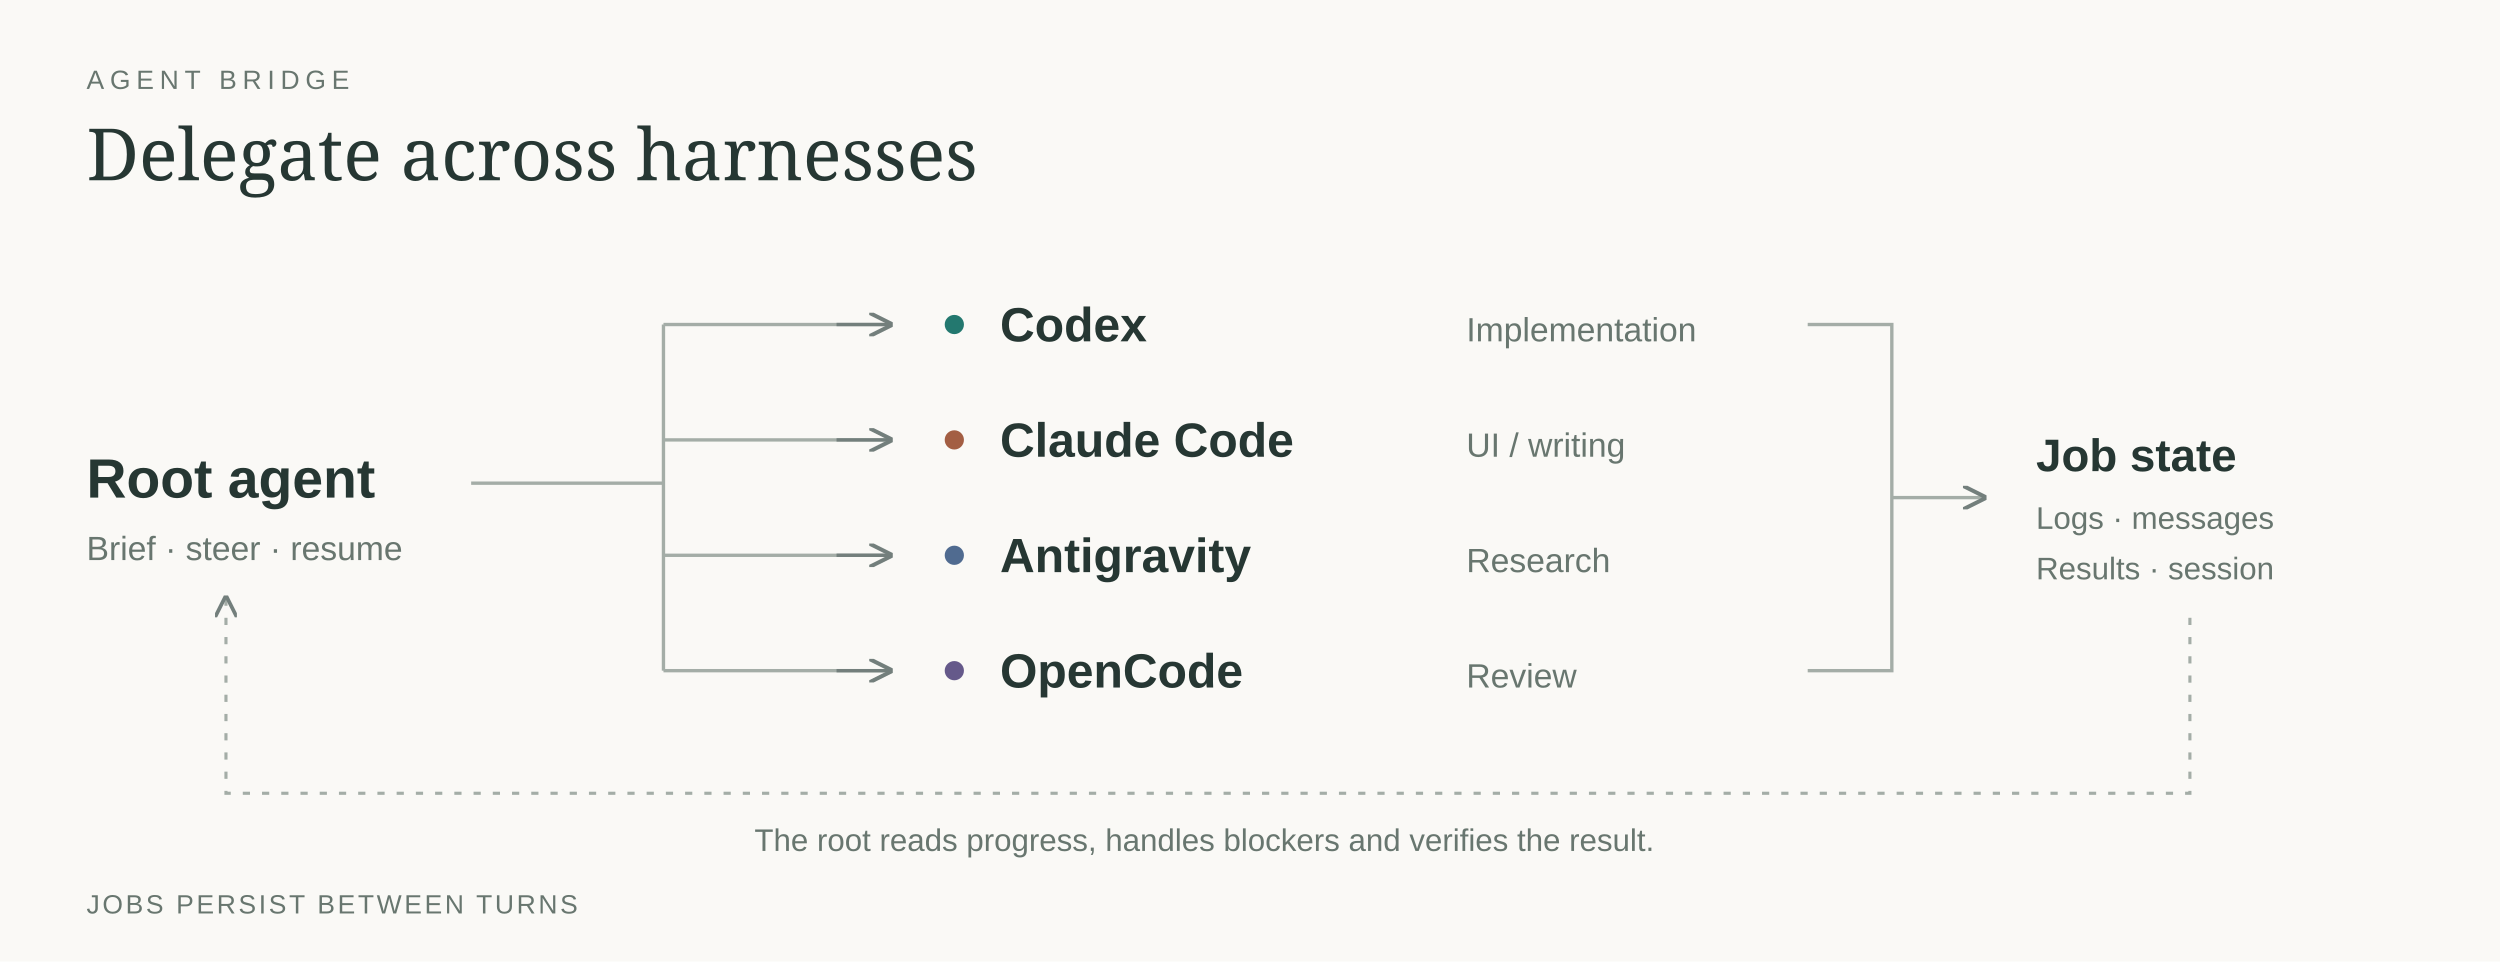
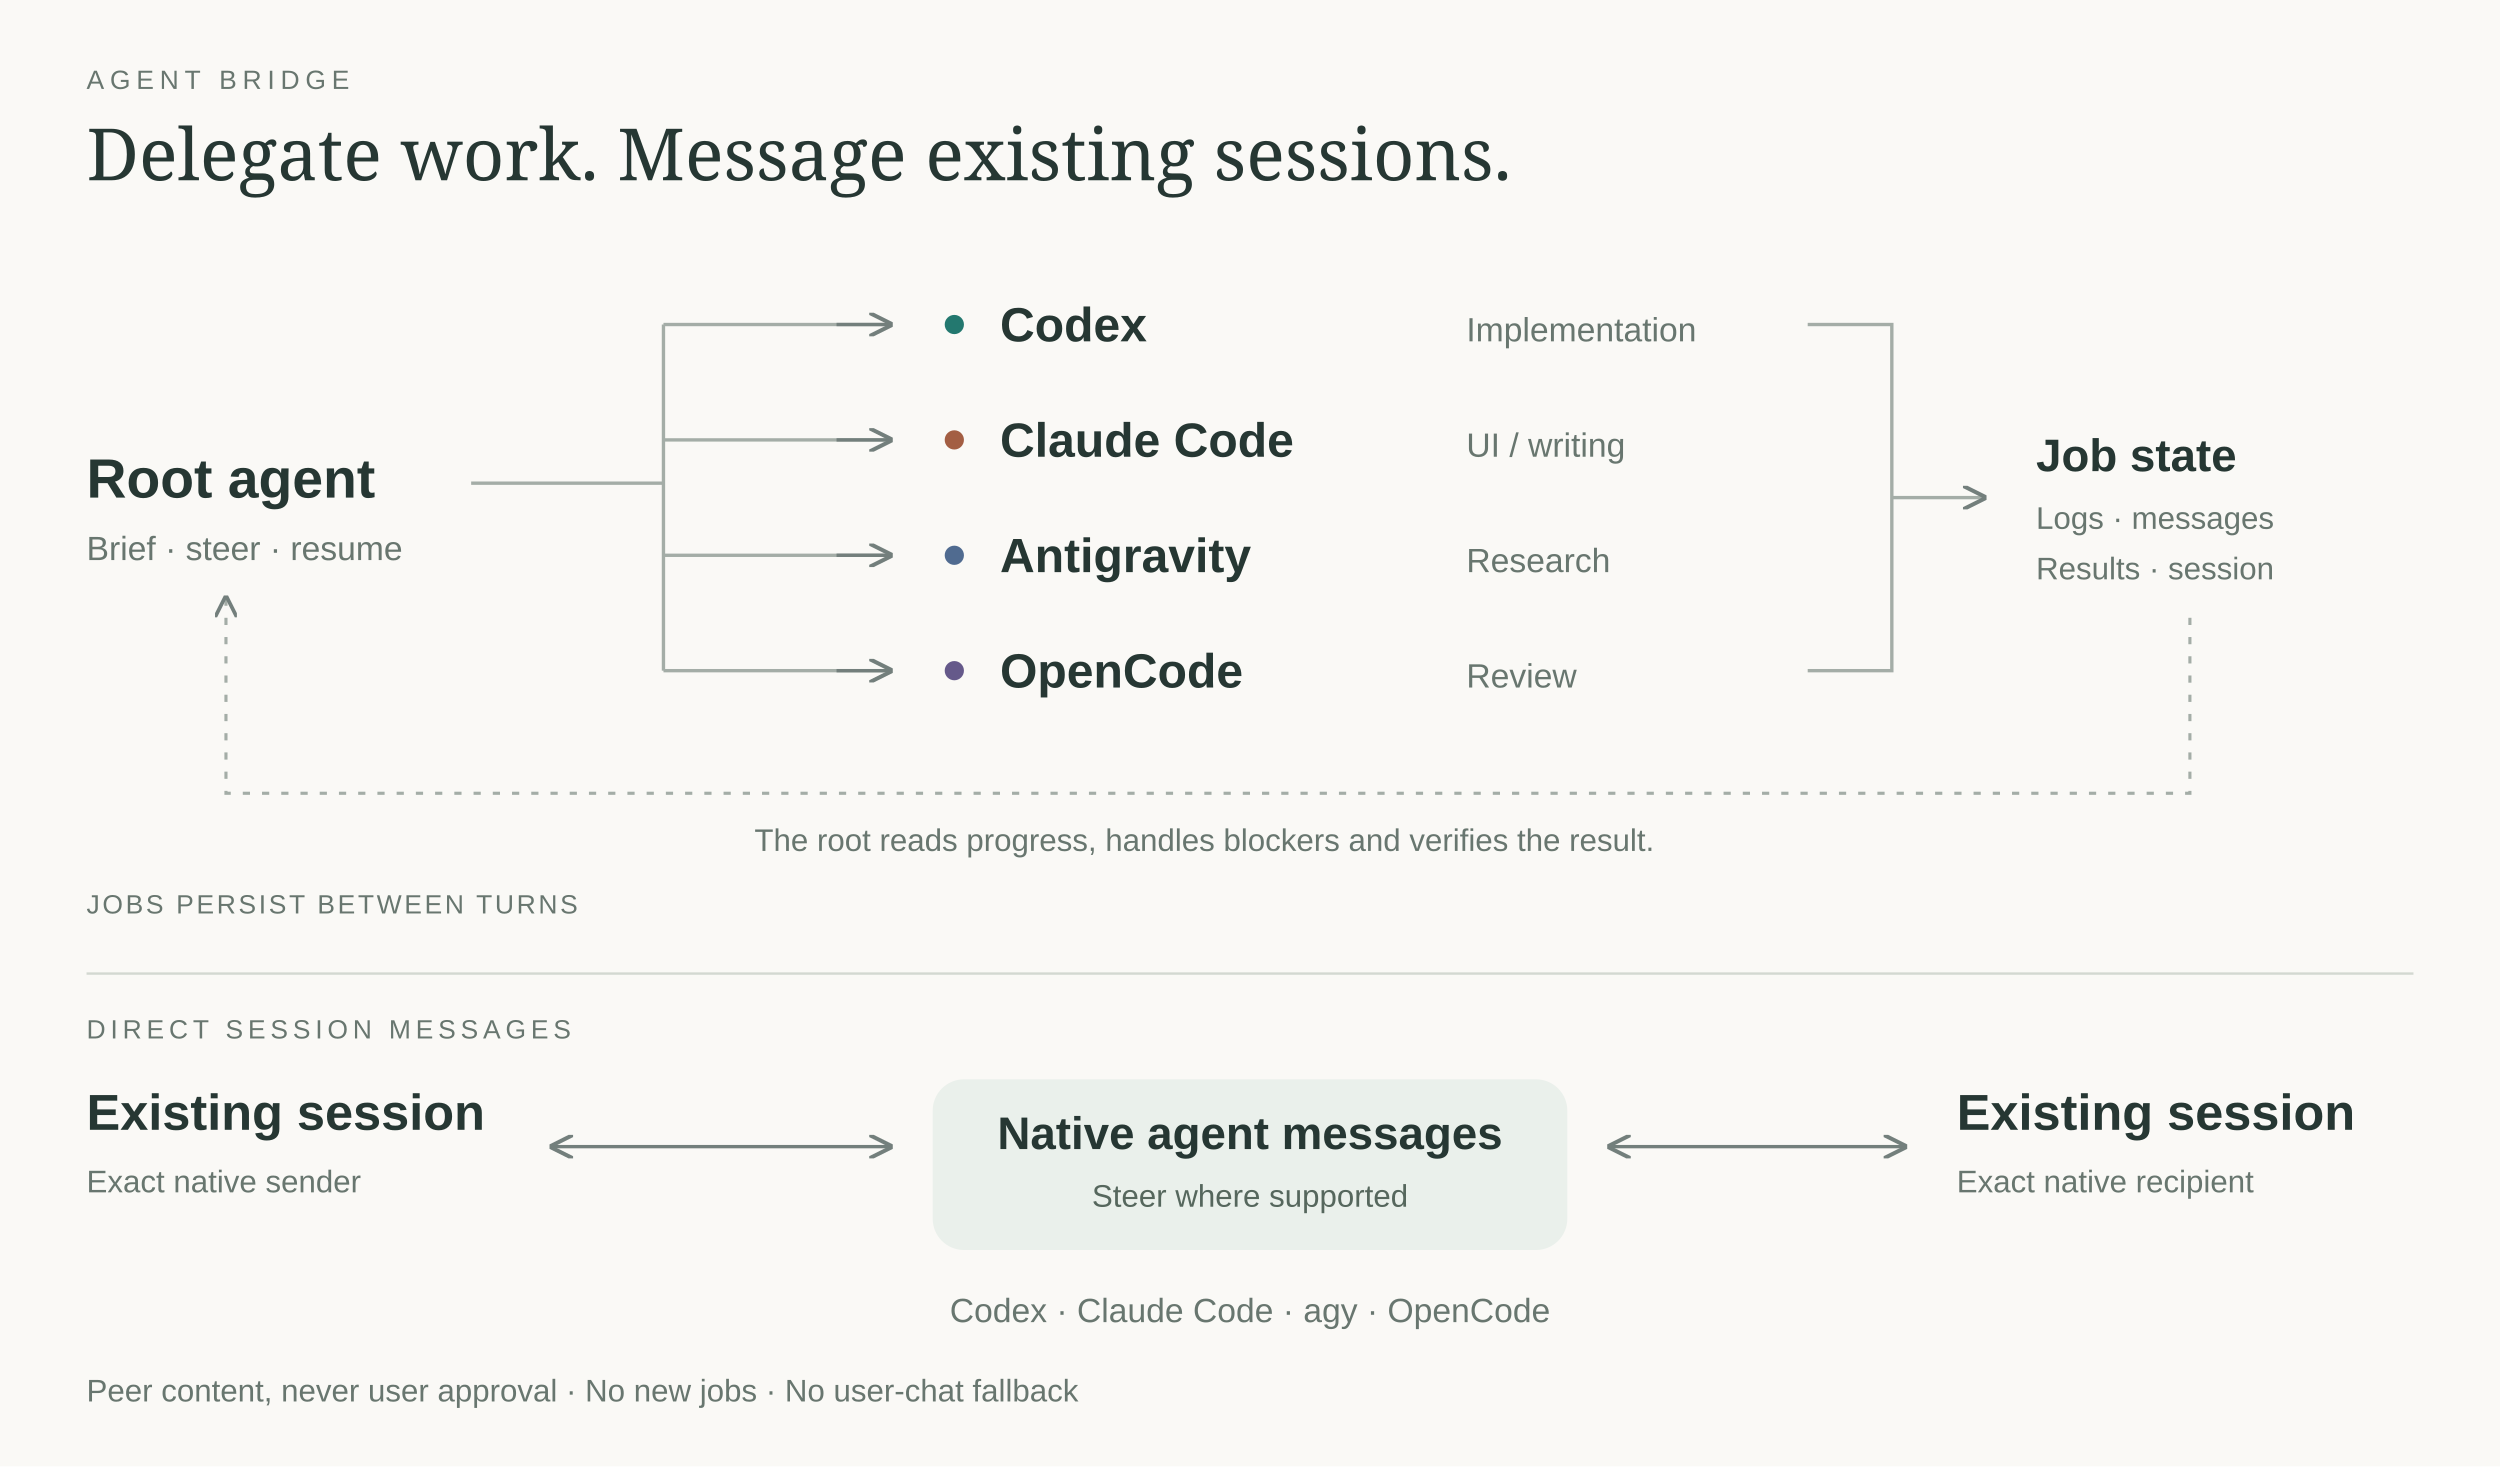
- <svg xmlns="http://www.w3.org/2000/svg" width="1040" height="400" viewBox="0 0 1040 400" role="img" aria-labelledby="title desc">
+ <svg xmlns="http://www.w3.org/2000/svg" width="1040" height="610" viewBox="0 0 1040 610" role="img" aria-labelledby="title desc">
  <defs>
-     <marker id="arrow" markerWidth="7" markerHeight="7" refX="6" refY="3.5" orient="auto">
+     <marker id="arrow" markerWidth="7" markerHeight="7" refX="6" refY="3.5" orient="auto-start-reverse">
      <path d="M0 0L7 3.5L0 7" fill="none" stroke="#737f7c" stroke-width="1.2" />
    </marker>
  </defs>
-   <rect width="1040" height="400" fill="#faf9f6" />
+   <rect width="1040" height="610" fill="#faf9f6" />
  <g font-family="Arial, Helvetica, sans-serif" fill="#263733">
    <text x="36" y="37" font-size="11" letter-spacing="2.4" fill="#68766f">AGENT BRIDGE</text>
-     <text x="36" y="75" font-family="Georgia, serif" font-size="30">Delegate across harnesses</text>
+     <text x="36" y="75" font-family="Georgia, serif" font-size="30">Delegate work. Message existing sessions.</text>
    <text x="36" y="207" font-size="23" font-weight="700">Root agent</text>
    <text x="36" y="233" font-size="14" fill="#68766f">Brief · steer · resume</text>
    <path d="M196 201H276M276 135V279M276 135H370M276 183H370M276 231H370M276 279H370" fill="none" stroke="#a4ada7" stroke-width="1.4" />
    <path d="M348 135H370" fill="none" stroke="#737f7c" stroke-width="1.4" marker-end="url(#arrow)" />
    <path d="M348 183H370" fill="none" stroke="#737f7c" stroke-width="1.4" marker-end="url(#arrow)" />
    <path d="M348 231H370" fill="none" stroke="#737f7c" stroke-width="1.4" marker-end="url(#arrow)" />
    <path d="M348 279H370" fill="none" stroke="#737f7c" stroke-width="1.4" marker-end="url(#arrow)" />
    <circle cx="397" cy="135" r="4" fill="#23786f" />
    <text x="416" y="142" font-size="20" font-weight="700">Codex</text>
    <text x="610" y="142" font-size="14" fill="#68766f">Implementation</text>
    <circle cx="397" cy="183" r="4" fill="#a35e43" />
    <text x="416" y="190" font-size="20" font-weight="700">Claude Code</text>
    <text x="610" y="190" font-size="14" fill="#68766f">UI / writing</text>
    <circle cx="397" cy="231" r="4" fill="#506b90" />
    <text x="416" y="238" font-size="20" font-weight="700">Antigravity</text>
    <text x="610" y="238" font-size="14" fill="#68766f">Research</text>
    <circle cx="397" cy="279" r="4" fill="#65598a" />
    <text x="416" y="286" font-size="20" font-weight="700">OpenCode</text>
    <text x="610" y="286" font-size="14" fill="#68766f">Review</text>
    <path d="M752 135H787V279H752" fill="none" stroke="#a4ada7" stroke-width="1.4" />
    <path d="M787 207H825" fill="none" stroke="#a4ada7" stroke-width="1.4" marker-end="url(#arrow)" />
    <text x="847" y="196" font-size="19" font-weight="700">Job state</text>
    <text x="847" y="220" font-size="13" fill="#68766f">Logs · messages</text>
    <text x="847" y="241" font-size="13" fill="#68766f">Results · session</text>
    <path d="M911 257V330H94V249" fill="none" stroke="#a4ada7" stroke-width="1.3" stroke-dasharray="3 5" marker-end="url(#arrow)" />
    <text x="501" y="354" text-anchor="middle" font-size="13" fill="#68766f">The root reads progress, handles blockers and verifies the result.</text>
    <text x="36" y="380" font-size="11" letter-spacing="1.1" fill="#68766f">JOBS PERSIST BETWEEN TURNS</text>
+     <path d="M36 405H1004" stroke="#d3d8d1" />
+     <text x="36" y="432" font-size="11" letter-spacing="2" fill="#68766f">DIRECT SESSION MESSAGES</text>
+     <text x="36" y="470" font-size="21" font-weight="700">Existing session</text>
+     <text x="36" y="496" font-size="13" fill="#68766f">Exact native sender</text>
+     <path d="M230 477H370" fill="none" stroke="#737f7c" stroke-width="1.4" marker-start="url(#arrow)" marker-end="url(#arrow)" />
+     <rect x="388" y="449" width="264" height="71" rx="13" fill="#eaf0eb" />
+     <text x="520" y="478" text-anchor="middle" font-size="19" font-weight="700">Native agent messages</text>
+     <text x="520" y="502" text-anchor="middle" font-size="13" fill="#56675d">Steer where supported</text>
+     <path d="M670 477H792" fill="none" stroke="#737f7c" stroke-width="1.4" marker-start="url(#arrow)" marker-end="url(#arrow)" />
+     <text x="814" y="470" font-size="21" font-weight="700">Existing session</text>
+     <text x="814" y="496" font-size="13" fill="#68766f">Exact native recipient</text>
+     <text x="520" y="550" text-anchor="middle" font-size="14" fill="#68766f">Codex · Claude Code · agy · OpenCode</text>
+     <text x="36" y="583" font-size="13" fill="#68766f">Peer content, never user approval · No new jobs · No user-chat fallback</text>
  </g>
</svg>
